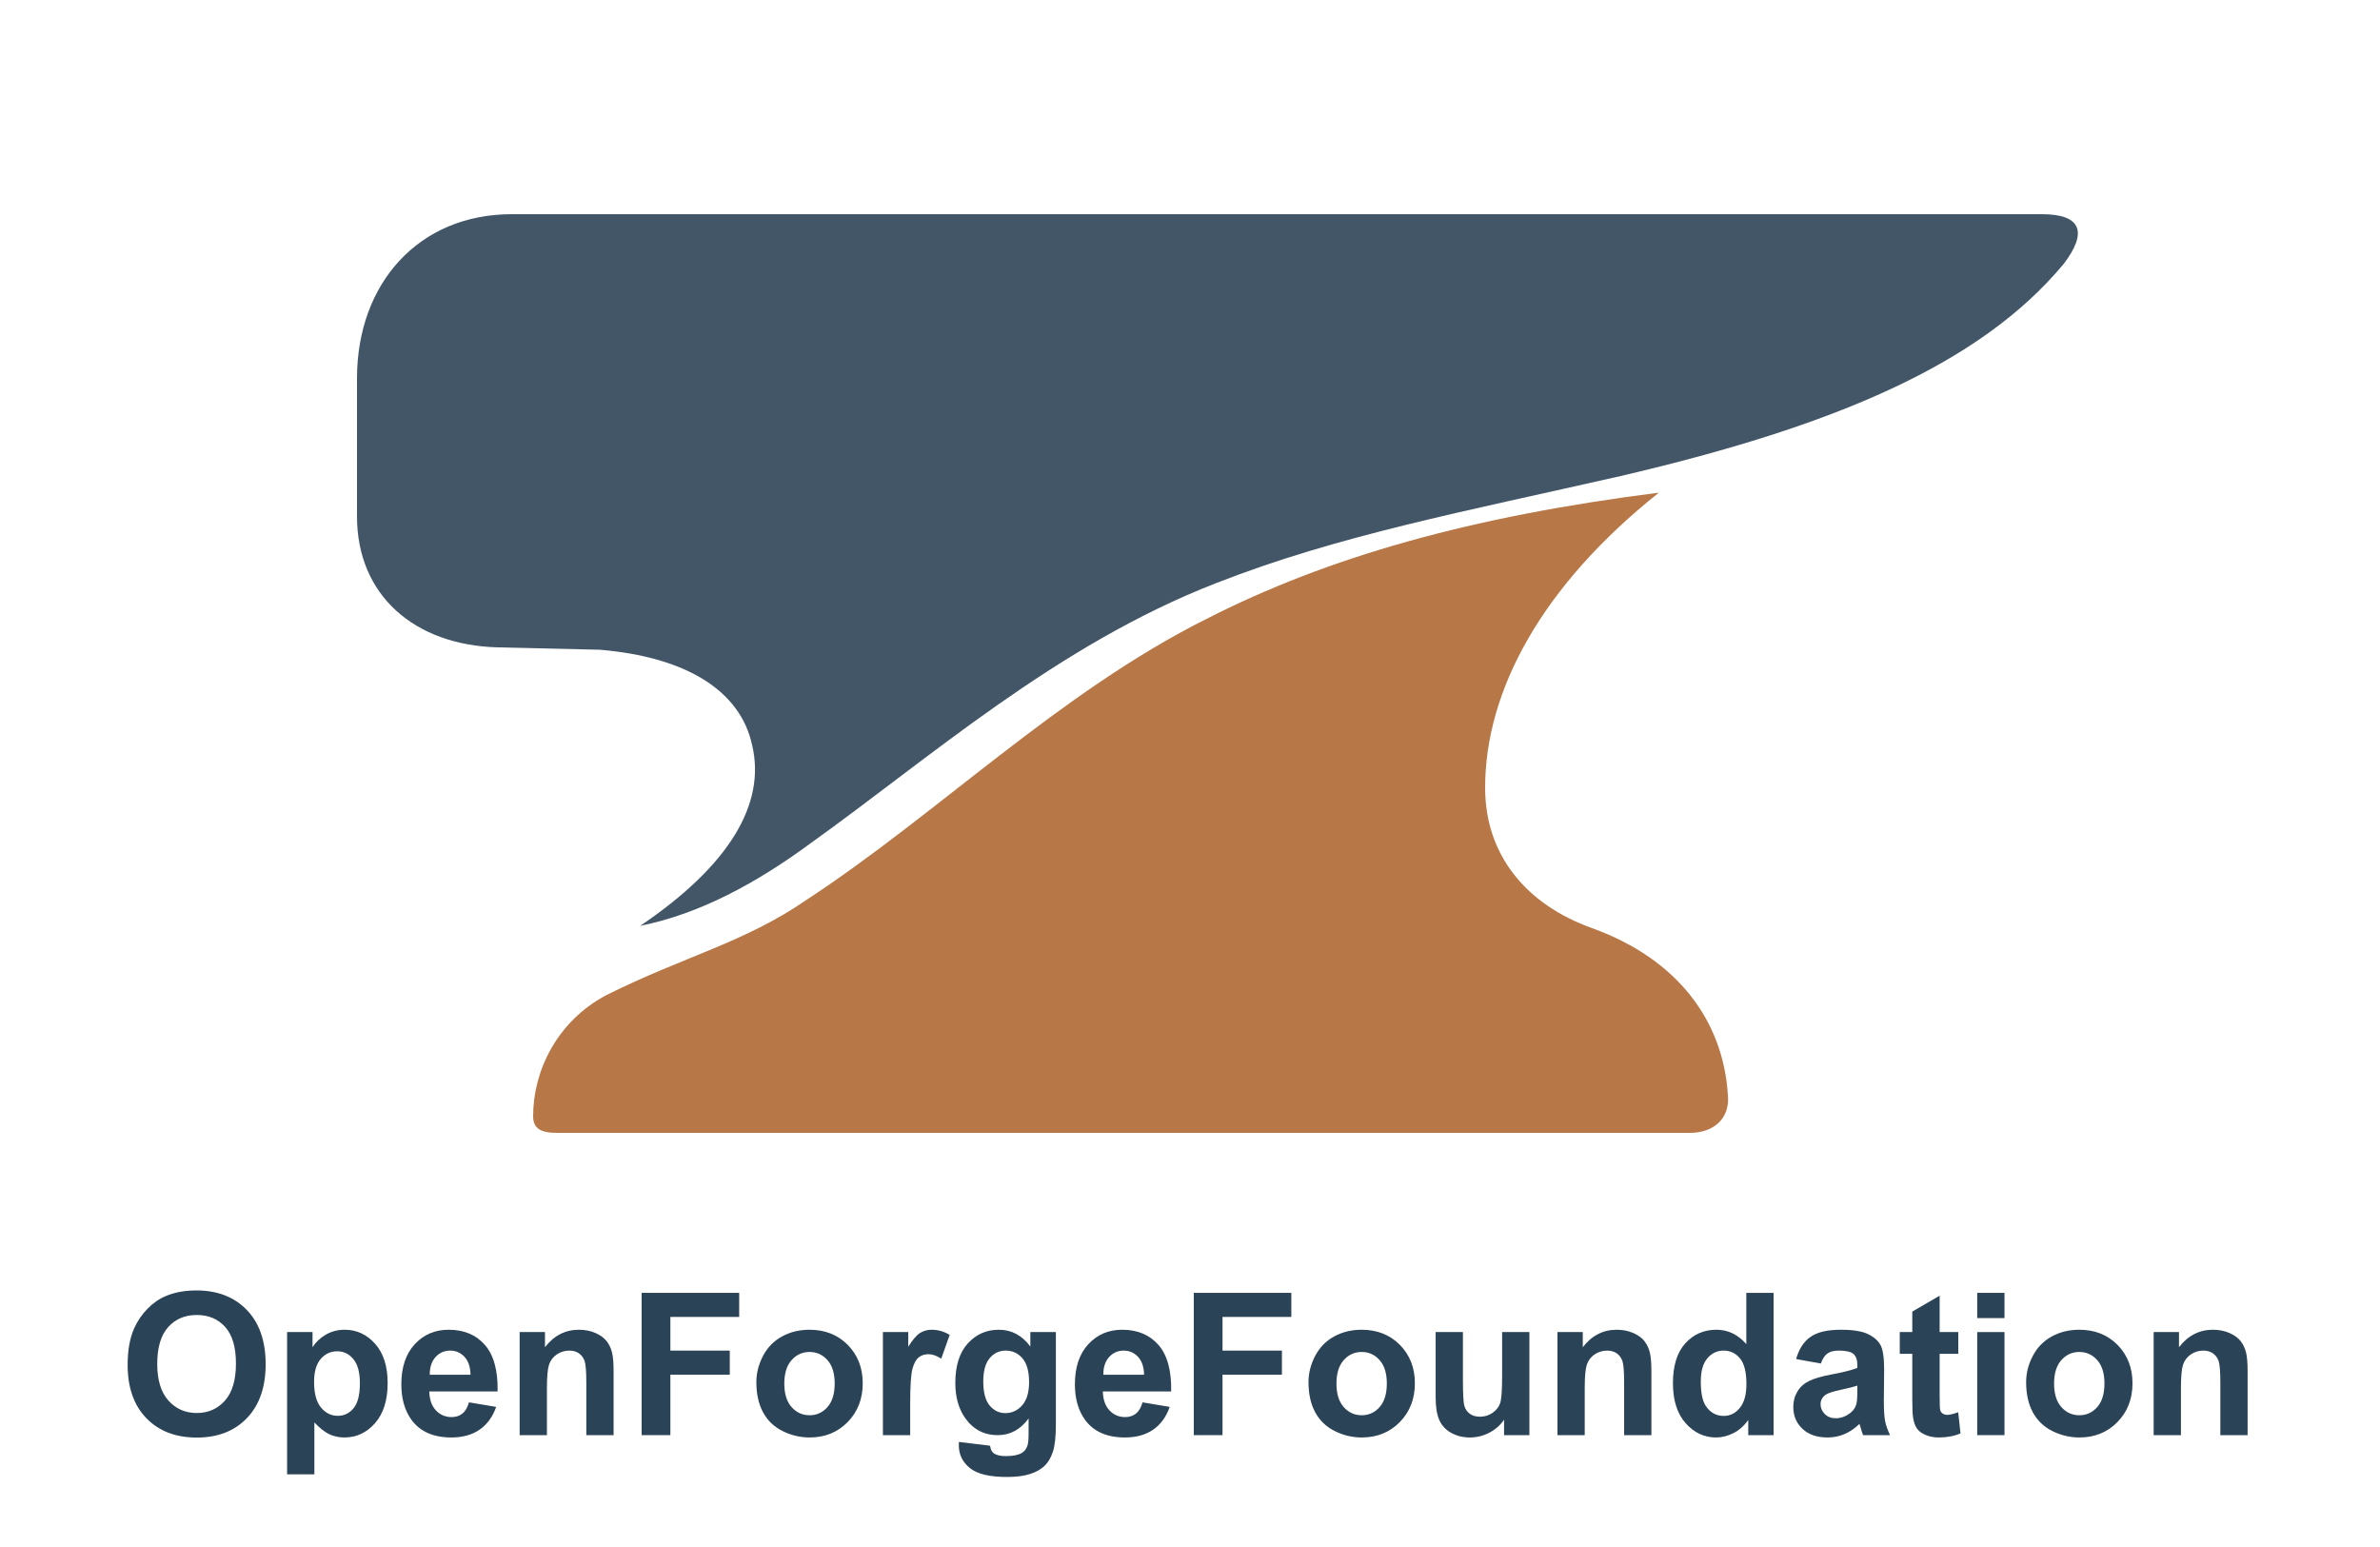
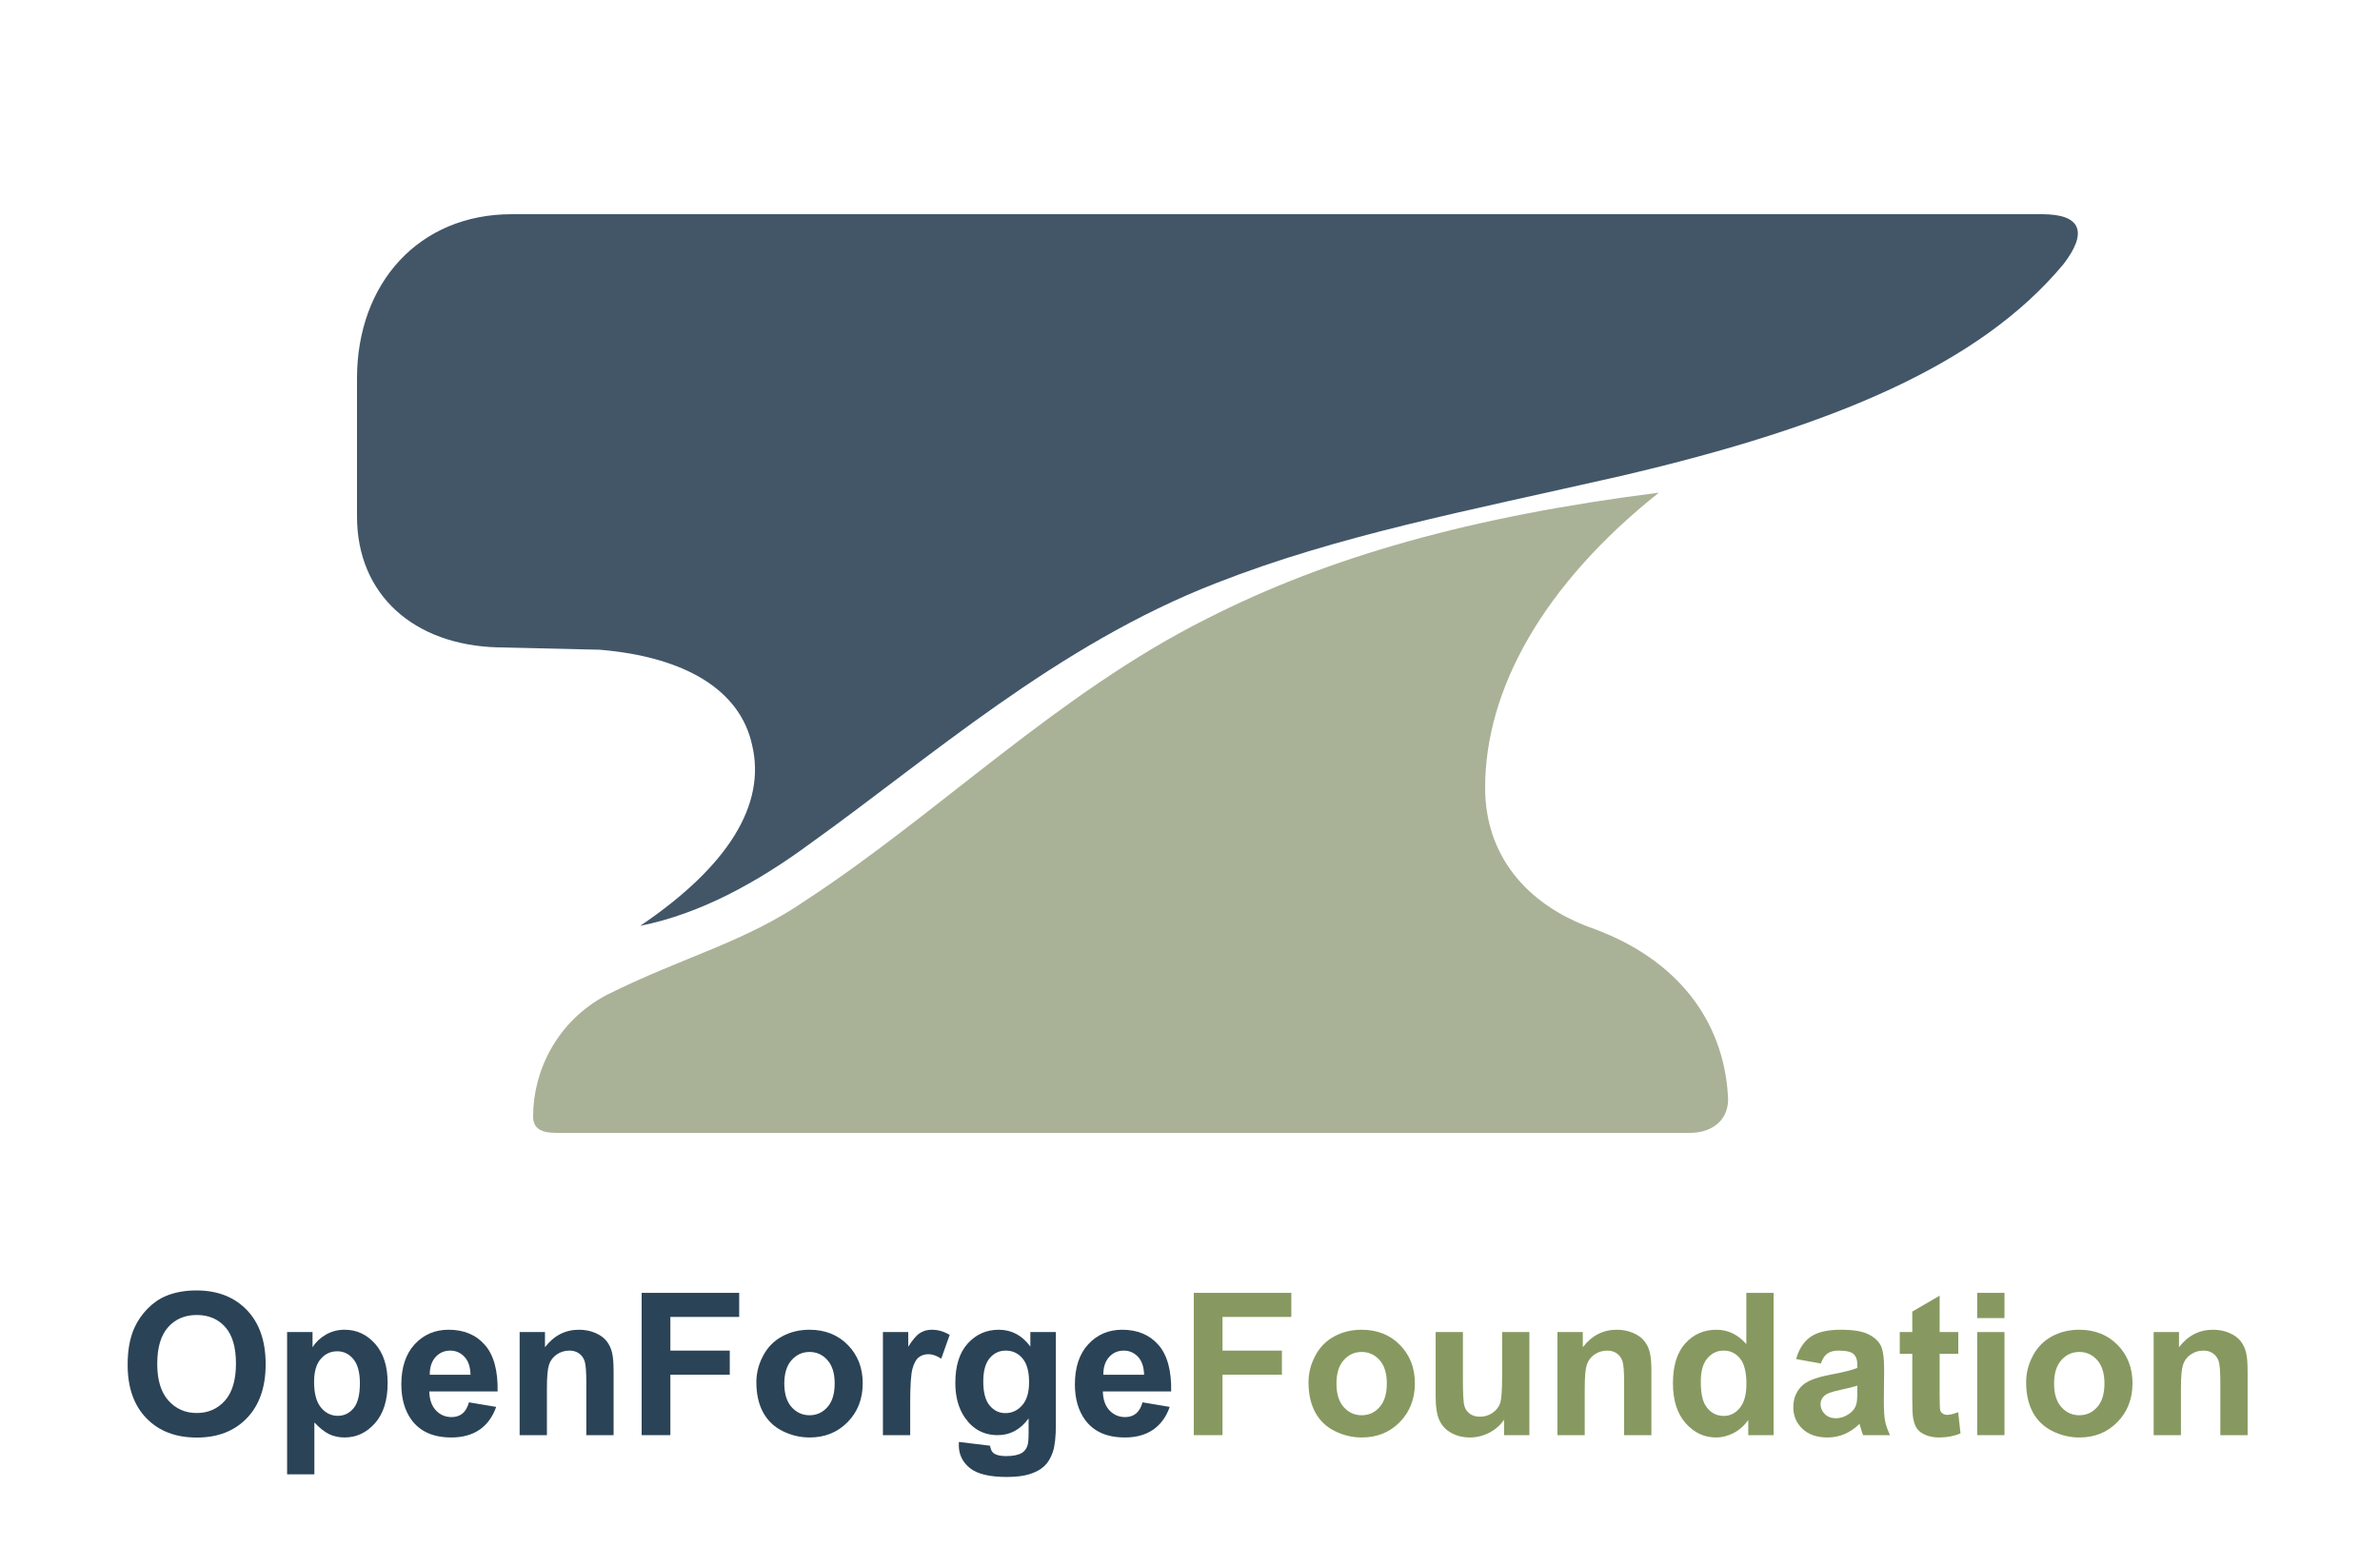
- <svg xmlns="http://www.w3.org/2000/svg" width="1000" height="650" viewBox="0 0 1000 650" role="img" aria-labelledby="title desc">
-   <g id="anvil-slate" fill="#425668">
-     <path id="slate-shape" d="M 215,90 L 858,90 C 875,90 877,98 867,111 C 832,153 771,179 681,200 C 615,215 562,225 511,245 C 444,271 390,319 341,354 C 318,371 294,384 269,389 C 306,364 322,338 316,313 C 311,290 288,276 252,273 L 209,272 C 174,271 150,250 150,217 L 150,159 C 150,119 176,90 215,90 Z" />
+ <svg xmlns="http://www.w3.org/2000/svg" width="1000" height="650" viewBox="0 0 1000 650">
+   <g id="_01_Slate___edit_fill" data-name="01 Slate — edit fill">
+     <path id="slate-shape" d="M215 90 L858 90 C875 90 877 98 867 111 C832 153 771 179 681 200 C615 215 562 225 511 245 C444 271 390 319 341 354 C318 371 294 384 269 389 C306 364 322 338 316 313 C311 290 288 276 252 273 L209 272 C174 271 150 250 150 217 L150 159 C150 119 176 90 215 90 Z" fill="#425668" />
  </g>
-   <g id="anvil-copper" fill="#B77746">
-     <path id="copper-shape" d="M 224,469 C 224,450 234,429 255,418 C 287,402 313,396 339,378 C 394,342 445,291 507,260 C 558,234 618,217 697,207 C 648,246 624,290 624,331 C 624,359 641,380 669,390 C 705,403 724,429 726,460 C 727,470 720,476 710,476 L 234,476 C 227,476 224,474 224,469 Z" />
+   <g id="_02_Copper___edit_fill" data-name="02 Copper — edit fill">
+     <path id="copper-shape" d="M224 469 C224 450 234 429 255 418 C287 402 313 396 339 378 C394 342 445 291 507 260 C558 234 618 217 697 207 C648 246 624 290 624 331 C624 359 641 380 669 390 C705 403 724 429 726 460 C727 470 720 476 710 476 L234 476 C227 476 224 474 224 469 Z" fill="#a9b296" />
  </g>
-   <g id="wordmark" fill="#2B4356" aria-label="OpenForgeFoundation">
-     <g transform="translate(50 603) scale(0.04077934 -0.04077934)">
-       <path transform="translate(0 0)" d="M89 724Q89 948 156 1100Q206 1212 292.5 1301.0Q379 1390 482 1433Q619 1491 798 1491Q1122 1491 1316.5 1290.0Q1511 1089 1511 731Q1511 376 1318.0 175.5Q1125 -25 802 -25Q475 -25 282.0 174.5Q89 374 89 724ZM394 734Q394 485 509.0 356.5Q624 228 801 228Q978 228 1091.5 355.5Q1205 483 1205 738Q1205 990 1094.5 1114.0Q984 1238 801 1238Q618 1238 506.0 1112.5Q394 987 394 734Z" />
-       <path transform="translate(1593 0)" d="M139 1062H401V906Q452 986 539.0 1036.0Q626 1086 732 1086Q917 1086 1046.0 941.0Q1175 796 1175 537Q1175 271 1045.0 123.5Q915 -24 730 -24Q642 -24 570.5 11.0Q499 46 420 131V-404H139ZM417 549Q417 370 488.0 284.5Q559 199 661 199Q759 199 824.0 277.5Q889 356 889 535Q889 702 822.0 783.0Q755 864 656 864Q553 864 485.0 784.5Q417 705 417 549Z" />
-       <path transform="translate(2844 0)" d="M762 338 1042 291Q988 137 871.5 56.5Q755 -24 580 -24Q303 -24 170 157Q65 302 65 523Q65 787 203.0 936.5Q341 1086 552 1086Q789 1086 926.0 929.5Q1063 773 1057 450H353Q356 325 421.0 255.5Q486 186 583 186Q649 186 694.0 222.0Q739 258 762 338ZM778 622Q775 744 715.0 807.5Q655 871 569 871Q477 871 417 804Q357 737 358 622Z" />
-       <path transform="translate(3983 0)" d="M1113 0H832V542Q832 714 814.0 764.5Q796 815 755.5 843.0Q715 871 658 871Q585 871 527.0 831.0Q469 791 447.5 725.0Q426 659 426 481V0H145V1062H406V906Q545 1086 756 1086Q849 1086 926.0 1052.5Q1003 1019 1042.5 967.0Q1082 915 1097.5 849.0Q1113 783 1113 660Z" />
-       <path transform="translate(5234 0)" d="M151 0V1466H1156V1218H447V871H1059V623H447V0Z" />
-       <path transform="translate(6485 0)" d="M82 546Q82 686 151.0 817.0Q220 948 346.5 1017.0Q473 1086 629 1086Q870 1086 1024.0 929.5Q1178 773 1178 534Q1178 293 1022.5 134.5Q867 -24 631 -24Q485 -24 352.5 42.0Q220 108 151.0 235.5Q82 363 82 546ZM370 531Q370 373 445.0 289.0Q520 205 630 205Q740 205 814.5 289.0Q889 373 889 533Q889 689 814.5 773.0Q740 857 630 857Q520 857 445.0 773.0Q370 689 370 531Z" />
-       <path transform="translate(7736 0)" d="M416 0H135V1062H396V911Q463 1018 516.5 1052.0Q570 1086 638 1086Q734 1086 823 1033L736 788Q665 834 604 834Q545 834 504.0 801.5Q463 769 439.5 684.0Q416 599 416 328Z" />
-       <path transform="translate(8533 0)" d="M121 -70 442 -109Q450 -165 479 -186Q519 -216 605 -216Q715 -216 770 -183Q807 -161 826 -112Q839 -77 839 17V172Q713 0 521 0Q307 0 182 181Q84 324 84 537Q84 804 212.5 945.0Q341 1086 532 1086Q729 1086 857 913V1062H1120V109Q1120 -79 1089.0 -172.0Q1058 -265 1002.0 -318.0Q946 -371 852.5 -401.0Q759 -431 616 -431Q346 -431 233.0 -338.5Q120 -246 120 -104Q120 -90 121 -70ZM372 553Q372 384 437.5 305.5Q503 227 599 227Q702 227 773.0 307.5Q844 388 844 546Q844 711 776.0 791.0Q708 871 604 871Q503 871 437.5 792.5Q372 714 372 553Z" />
-       <path transform="translate(9784 0)" d="M762 338 1042 291Q988 137 871.5 56.5Q755 -24 580 -24Q303 -24 170 157Q65 302 65 523Q65 787 203.0 936.5Q341 1086 552 1086Q789 1086 926.0 929.5Q1063 773 1057 450H353Q356 325 421.0 255.5Q486 186 583 186Q649 186 694.0 222.0Q739 258 762 338ZM778 622Q775 744 715.0 807.5Q655 871 569 871Q477 871 417 804Q357 737 358 622Z" />
-       <path transform="translate(10923 0)" d="M151 0V1466H1156V1218H447V871H1059V623H447V0Z" />
-       <path transform="translate(12174 0)" d="M82 546Q82 686 151.0 817.0Q220 948 346.5 1017.0Q473 1086 629 1086Q870 1086 1024.0 929.5Q1178 773 1178 534Q1178 293 1022.5 134.5Q867 -24 631 -24Q485 -24 352.5 42.0Q220 108 151.0 235.5Q82 363 82 546ZM370 531Q370 373 445.0 289.0Q520 205 630 205Q740 205 814.5 289.0Q889 373 889 533Q889 689 814.5 773.0Q740 857 630 857Q520 857 445.0 773.0Q370 689 370 531Z" />
-       <path transform="translate(13425 0)" d="M846 0V159Q788 74 693.5 25.0Q599 -24 494 -24Q387 -24 302.0 23.0Q217 70 179.0 155.0Q141 240 141 390V1062H422V574Q422 350 437.5 299.5Q453 249 494.0 219.5Q535 190 598 190Q670 190 727.0 229.5Q784 269 805.0 327.5Q826 386 826 614V1062H1107V0Z" />
-       <path transform="translate(14676 0)" d="M1113 0H832V542Q832 714 814.0 764.5Q796 815 755.5 843.0Q715 871 658 871Q585 871 527.0 831.0Q469 791 447.5 725.0Q426 659 426 481V0H145V1062H406V906Q545 1086 756 1086Q849 1086 926.0 1052.5Q1003 1019 1042.5 967.0Q1082 915 1097.5 849.0Q1113 783 1113 660Z" />
-       <path transform="translate(15927 0)" d="M1121 0H860V156Q795 65 706.5 20.5Q618 -24 528 -24Q345 -24 214.5 123.5Q84 271 84 535Q84 805 211.0 945.5Q338 1086 532 1086Q710 1086 840 938V1466H1121ZM371 554Q371 384 418 308Q486 198 608 198Q705 198 773.0 280.5Q841 363 841 527Q841 710 775.0 790.5Q709 871 606 871Q506 871 438.5 791.5Q371 712 371 554Z" />
-       <path transform="translate(17178 0)" d="M357 738 102 784Q145 938 250.0 1012.0Q355 1086 562 1086Q750 1086 842.0 1041.5Q934 997 971.5 928.5Q1009 860 1009 677L1006 349Q1006 209 1019.5 142.5Q1033 76 1070 0H792Q781 28 765 83Q758 108 755 116Q683 46 601.0 11.0Q519 -24 426 -24Q262 -24 167.5 65.0Q73 154 73 290Q73 380 116.0 450.5Q159 521 236.5 558.5Q314 596 460 624Q657 661 733 693V721Q733 802 693.0 836.5Q653 871 542 871Q467 871 425.0 841.5Q383 812 357 738ZM733 510Q679 492 562.0 467.0Q445 442 409 418Q354 379 354 319Q354 260 398.0 217.0Q442 174 510 174Q586 174 655 224Q706 262 722 317Q733 353 733 454Z" />
-       <path transform="translate(18317 0)" d="M634 1062V838H442V410Q442 280 447.5 258.5Q453 237 472.5 223.0Q492 209 520 209Q559 209 633 236L657 18Q559 -24 435 -24Q359 -24 298.0 1.5Q237 27 208.5 67.5Q180 108 169 177Q160 226 160 375V838H31V1062H160V1273L442 1437V1062Z" />
-       <path transform="translate(18999 0)" d="M147 1206V1466H428V1206ZM147 0V1062H428V0Z" />
-       <path transform="translate(19568 0)" d="M82 546Q82 686 151.0 817.0Q220 948 346.5 1017.0Q473 1086 629 1086Q870 1086 1024.0 929.5Q1178 773 1178 534Q1178 293 1022.5 134.5Q867 -24 631 -24Q485 -24 352.5 42.0Q220 108 151.0 235.5Q82 363 82 546ZM370 531Q370 373 445.0 289.0Q520 205 630 205Q740 205 814.5 289.0Q889 373 889 533Q889 689 814.5 773.0Q740 857 630 857Q520 857 445.0 773.0Q370 689 370 531Z" />
-       <path transform="translate(20819 0)" d="M1113 0H832V542Q832 714 814.0 764.5Q796 815 755.5 843.0Q715 871 658 871Q585 871 527.0 831.0Q469 791 447.5 725.0Q426 659 426 481V0H145V1062H406V906Q545 1086 756 1086Q849 1086 926.0 1052.5Q1003 1019 1042.5 967.0Q1082 915 1097.5 849.0Q1113 783 1113 660Z" />
+   <g id="_03_Wordmark___edit_fill" data-name="03 Wordmark — edit fill">
+     <g>
+       <path d="M53.629 573.476 C53.629 567.386 54.54 562.275 56.362 558.143 C57.721 555.098 59.576 552.366 61.928 549.946 C64.28 547.527 66.855 545.732 69.656 544.563 C73.38 542.986 77.676 542.198 82.542 542.198 C91.35 542.198 98.398 544.93 103.686 550.395 C108.974 555.859 111.618 563.458 111.618 573.19 C111.618 582.841 108.994 590.392 103.747 595.843 C98.5 601.294 91.486 604.019 82.705 604.019 C73.815 604.019 66.747 601.308 61.5 595.884 C56.253 590.46 53.629 582.991 53.629 573.476 Z M66.067 573.068 C66.067 579.837 67.63 584.969 70.757 588.462 C73.883 591.956 77.852 593.702 82.664 593.702 C87.476 593.702 91.425 591.969 94.511 588.503 C97.596 585.037 99.139 579.837 99.139 572.905 C99.139 566.054 97.637 560.943 94.633 557.572 C91.629 554.201 87.639 552.515 82.664 552.515 C77.689 552.515 73.679 554.221 70.634 557.633 C67.589 561.045 66.067 566.19 66.067 573.068 Z" fill="#2b4356" />
+       <path d="M120.63 559.692 L131.314 559.692 L131.314 566.054 C132.7 563.879 134.576 562.112 136.942 560.753 C139.307 559.393 141.93 558.714 144.812 558.714 C149.841 558.714 154.11 560.685 157.617 564.627 C161.124 568.569 162.877 574.06 162.877 581.101 C162.877 588.333 161.11 593.954 157.576 597.964 C154.042 601.974 149.76 603.979 144.73 603.979 C142.338 603.979 140.17 603.503 138.226 602.551 C136.282 601.6 134.237 599.969 132.089 597.658 L132.089 619.475 L120.63 619.475 Z M131.966 580.612 C131.966 585.478 132.932 589.074 134.862 591.398 C136.792 593.723 139.144 594.885 141.917 594.885 C144.581 594.885 146.797 593.818 148.564 591.684 C150.331 589.55 151.214 586.049 151.214 581.183 C151.214 576.643 150.304 573.272 148.482 571.07 C146.661 568.868 144.404 567.767 141.713 567.767 C138.913 567.767 136.588 568.847 134.739 571.009 C132.891 573.17 131.966 576.371 131.966 580.612 Z" fill="#2b4356" />
+       <path d="M197.05 589.217 L208.469 591.133 C207 595.32 204.683 598.507 201.516 600.696 C198.348 602.884 194.386 603.979 189.628 603.979 C182.098 603.979 176.525 601.518 172.909 596.598 C170.054 592.656 168.627 587.681 168.627 581.672 C168.627 574.495 170.503 568.874 174.255 564.81 C178.006 560.746 182.75 558.714 188.487 558.714 C194.93 558.714 200.014 560.841 203.738 565.096 C207.463 569.35 209.243 575.868 209.08 584.649 L180.372 584.649 C180.453 588.048 181.377 590.691 183.145 592.581 C184.912 594.47 187.114 595.415 189.751 595.415 C191.545 595.415 193.054 594.926 194.277 593.947 C195.501 592.968 196.425 591.391 197.05 589.217 Z M197.703 577.635 C197.621 574.319 196.765 571.797 195.134 570.071 C193.502 568.344 191.518 567.481 189.18 567.481 C186.679 567.481 184.613 568.392 182.981 570.213 C181.35 572.035 180.548 574.509 180.575 577.635 Z" fill="#2b4356" />
+       <path d="M257.812 603 L246.353 603 L246.353 580.898 C246.353 576.222 246.108 573.197 245.618 571.824 C245.129 570.451 244.334 569.384 243.233 568.623 C242.132 567.862 240.807 567.481 239.257 567.481 C237.272 567.481 235.492 568.025 233.915 569.112 C232.338 570.2 231.257 571.641 230.673 573.435 C230.088 575.229 229.796 578.546 229.796 583.385 L229.796 603 L218.337 603 L218.337 559.692 L228.981 559.692 L228.981 566.054 C232.759 561.16 237.517 558.714 243.253 558.714 C245.782 558.714 248.092 559.169 250.186 560.08 C252.279 560.99 253.863 562.153 254.937 563.566 C256.01 564.98 256.758 566.584 257.179 568.378 C257.601 570.173 257.812 572.742 257.812 576.086 Z" fill="#2b4356" />
+       <polygon points="269.597,603 269.597,543.217 310.58,543.217 310.58,553.331 281.667,553.331 281.667,567.481 306.624,567.481 306.624,577.594 281.667,577.594 281.667,603" fill="#2b4356" />
+       <path d="M317.798 580.734 C317.798 576.928 318.736 573.245 320.612 569.683 C322.488 566.122 325.145 563.403 328.584 561.527 C332.023 559.652 335.863 558.714 340.104 558.714 C346.656 558.714 352.025 560.841 356.212 565.096 C360.399 569.35 362.492 574.726 362.492 581.224 C362.492 587.776 360.378 593.206 356.151 597.515 C351.923 601.824 346.602 603.979 340.186 603.979 C336.217 603.979 332.431 603.082 328.829 601.287 C325.227 599.493 322.488 596.863 320.612 593.396 C318.736 589.93 317.798 585.71 317.798 580.734 Z M329.542 581.346 C329.542 585.642 330.562 588.931 332.601 591.215 C334.64 593.498 337.155 594.64 340.145 594.64 C343.135 594.64 345.643 593.498 347.669 591.215 C349.694 588.931 350.707 585.614 350.707 581.265 C350.707 577.024 349.694 573.761 347.669 571.478 C345.643 569.194 343.135 568.052 340.145 568.052 C337.155 568.052 334.64 569.194 332.601 571.478 C330.562 573.761 329.542 577.051 329.542 581.346 Z" fill="#2b4356" />
+       <path d="M382.433 603 L370.974 603 L370.974 559.692 L381.618 559.692 L381.618 565.85 C383.439 562.941 385.077 561.024 386.531 560.1 C387.986 559.176 389.638 558.714 391.486 558.714 C394.096 558.714 396.611 559.434 399.03 560.875 L395.483 570.866 C393.552 569.615 391.758 568.99 390.1 568.99 C388.496 568.99 387.136 569.432 386.022 570.315 C384.907 571.199 384.03 572.796 383.391 575.107 C382.753 577.418 382.433 582.257 382.433 589.624 Z" fill="#2b4356" />
+       <path d="M402.904 605.855 L415.995 607.445 C416.212 608.967 416.715 610.014 417.503 610.585 C418.591 611.401 420.304 611.808 422.642 611.808 C425.632 611.808 427.875 611.36 429.37 610.463 C430.376 609.865 431.137 608.899 431.654 607.567 C432.007 606.616 432.184 604.862 432.184 602.307 L432.184 595.986 C428.758 600.662 424.436 603 419.216 603 C413.398 603 408.79 600.54 405.392 595.619 C402.728 591.731 401.396 586.892 401.396 581.101 C401.396 573.843 403.142 568.297 406.636 564.464 C410.129 560.63 414.472 558.714 419.665 558.714 C425.02 558.714 429.438 561.065 432.918 565.768 L432.918 559.692 L443.643 559.692 L443.643 598.555 C443.643 603.666 443.222 607.486 442.379 610.014 C441.536 612.542 440.353 614.527 438.831 615.968 C437.309 617.409 435.276 618.537 432.734 619.353 C430.193 620.168 426.978 620.576 423.09 620.576 C415.75 620.576 410.544 619.319 407.472 616.804 C404.4 614.289 402.864 611.101 402.864 607.241 C402.864 606.86 402.877 606.398 402.904 605.855 Z M413.14 580.449 C413.14 585.043 414.03 588.408 415.811 590.542 C417.592 592.676 419.787 593.743 422.397 593.743 C425.197 593.743 427.562 592.649 429.493 590.46 C431.423 588.272 432.388 585.03 432.388 580.734 C432.388 576.249 431.464 572.918 429.615 570.744 C427.766 568.569 425.428 567.481 422.601 567.481 C419.855 567.481 417.592 568.548 415.811 570.682 C414.03 572.816 413.14 576.072 413.14 580.449 Z" fill="#2b4356" />
+       <path d="M480.059 589.217 L491.477 591.133 C490.009 595.32 487.691 598.507 484.524 600.696 C481.357 602.884 477.395 603.979 472.637 603.979 C465.106 603.979 459.533 601.518 455.918 596.598 C453.063 592.656 451.636 587.681 451.636 581.672 C451.636 574.495 453.512 568.874 457.263 564.81 C461.015 560.746 465.759 558.714 471.495 558.714 C477.938 558.714 483.022 560.841 486.747 565.096 C490.471 569.35 492.252 575.868 492.089 584.649 L463.38 584.649 C463.462 588.048 464.386 590.691 466.153 592.581 C467.92 594.47 470.122 595.415 472.759 595.415 C474.554 595.415 476.063 594.926 477.286 593.947 C478.509 592.968 479.434 591.391 480.059 589.217 Z M480.711 577.635 C480.63 574.319 479.773 571.797 478.142 570.071 C476.511 568.344 474.526 567.481 472.188 567.481 C469.687 567.481 467.621 568.392 465.99 570.213 C464.359 572.035 463.557 574.509 463.584 577.635 Z" fill="#2b4356" />
+     </g>
+     <g>
+       <polygon points="501.59,603 501.59,543.217 542.574,543.217 542.574,553.331 513.661,553.331 513.661,567.481 538.618,567.481 538.618,577.594 513.661,577.594 513.661,603" fill="#879960" />
+       <path d="M549.792 580.734 C549.792 576.928 550.729 573.245 552.605 569.683 C554.481 566.122 557.139 563.403 560.578 561.527 C564.017 559.652 567.857 558.714 572.098 558.714 C578.65 558.714 584.019 560.841 588.206 565.096 C592.392 569.35 594.486 574.726 594.486 581.224 C594.486 587.776 592.372 593.206 588.145 597.515 C583.917 601.824 578.595 603.979 572.179 603.979 C568.21 603.979 564.425 603.082 560.822 601.287 C557.22 599.493 554.481 596.863 552.605 593.396 C550.729 589.93 549.792 585.71 549.792 580.734 Z M561.536 581.346 C561.536 585.642 562.555 588.931 564.594 591.215 C566.633 593.498 569.148 594.64 572.139 594.64 C575.129 594.64 577.637 593.498 579.662 591.215 C581.688 588.931 582.7 585.614 582.7 581.265 C582.7 577.024 581.688 573.761 579.662 571.478 C577.637 569.194 575.129 568.052 572.139 568.052 C569.148 568.052 566.633 569.194 564.594 571.478 C562.555 573.761 561.536 577.051 561.536 581.346 Z" fill="#879960" />
+       <path d="M631.962 603 L631.962 596.516 C630.385 598.827 628.312 600.648 625.743 601.981 C623.174 603.313 620.462 603.979 617.608 603.979 C614.699 603.979 612.089 603.34 609.778 602.062 C607.467 600.784 605.795 598.99 604.762 596.679 C603.729 594.368 603.212 591.174 603.212 587.096 L603.212 559.692 L614.671 559.692 L614.671 579.593 C614.671 585.682 614.882 589.414 615.304 590.787 C615.725 592.159 616.493 593.247 617.608 594.049 C618.722 594.851 620.136 595.252 621.849 595.252 C623.806 595.252 625.56 594.715 627.109 593.641 C628.659 592.567 629.719 591.235 630.29 589.645 C630.861 588.054 631.146 584.16 631.146 577.961 L631.146 559.692 L642.605 559.692 L642.605 603 Z" fill="#879960" />
+       <path d="M693.865 603 L682.406 603 L682.406 580.898 C682.406 576.222 682.161 573.197 681.672 571.824 C681.183 570.451 680.387 569.384 679.286 568.623 C678.185 567.862 676.86 567.481 675.31 567.481 C673.326 567.481 671.545 568.025 669.968 569.112 C668.391 570.2 667.311 571.641 666.726 573.435 C666.142 575.229 665.85 578.546 665.85 583.385 L665.85 603 L654.391 603 L654.391 559.692 L665.034 559.692 L665.034 566.054 C668.813 561.16 673.57 558.714 679.307 558.714 C681.835 558.714 684.146 559.169 686.239 560.08 C688.333 560.99 689.916 562.153 690.99 563.566 C692.064 564.98 692.811 566.584 693.233 568.378 C693.654 570.173 693.865 572.742 693.865 576.086 Z" fill="#879960" />
+       <path d="M745.206 603 L734.563 603 L734.563 596.638 C732.796 599.112 730.709 600.954 728.303 602.164 C725.897 603.374 723.471 603.979 721.024 603.979 C716.049 603.979 711.787 601.974 708.24 597.964 C704.692 593.954 702.918 588.36 702.918 581.183 C702.918 573.843 704.644 568.263 708.097 564.443 C711.55 560.623 715.913 558.714 721.187 558.714 C726.026 558.714 730.213 560.725 733.747 564.749 L733.747 543.217 L745.206 543.217 Z M714.622 580.408 C714.622 585.03 715.261 588.374 716.538 590.44 C718.387 593.43 720.97 594.926 724.286 594.926 C726.923 594.926 729.166 593.804 731.015 591.561 C732.864 589.319 733.788 585.968 733.788 581.509 C733.788 576.534 732.891 572.952 731.096 570.764 C729.302 568.575 727.005 567.481 724.205 567.481 C721.486 567.481 719.209 568.562 717.374 570.723 C715.539 572.884 714.622 576.113 714.622 580.408 Z" fill="#879960" />
+       <path d="M765.066 572.905 L754.667 571.029 C755.836 566.842 757.848 563.743 760.702 561.731 C763.557 559.72 767.798 558.714 773.425 558.714 C778.536 558.714 782.343 559.319 784.844 560.528 C787.345 561.738 789.105 563.274 790.125 565.136 C791.144 566.999 791.654 570.417 791.654 575.392 L791.531 588.768 C791.531 592.574 791.715 595.381 792.082 597.189 C792.449 598.997 793.135 600.934 794.141 603 L782.805 603 C782.506 602.239 782.139 601.111 781.704 599.615 C781.513 598.936 781.377 598.487 781.296 598.27 C779.338 600.173 777.245 601.6 775.016 602.551 C772.787 603.503 770.408 603.979 767.879 603.979 C763.421 603.979 759.907 602.769 757.338 600.349 C754.769 597.93 753.484 594.871 753.484 591.174 C753.484 588.727 754.069 586.546 755.238 584.629 C756.407 582.712 758.045 581.244 760.152 580.225 C762.259 579.205 765.297 578.315 769.266 577.554 C774.622 576.548 778.333 575.61 780.399 574.74 L780.399 573.598 C780.399 571.396 779.855 569.826 778.768 568.888 C777.68 567.95 775.628 567.481 772.61 567.481 C770.571 567.481 768.98 567.882 767.839 568.684 C766.697 569.486 765.773 570.893 765.066 572.905 Z M780.399 582.203 C778.931 582.692 776.606 583.276 773.425 583.956 C770.245 584.636 768.165 585.302 767.186 585.954 C765.691 587.014 764.943 588.36 764.943 589.991 C764.943 591.595 765.541 592.982 766.738 594.151 C767.934 595.32 769.456 595.904 771.305 595.904 C773.371 595.904 775.342 595.225 777.218 593.865 C778.604 592.832 779.515 591.568 779.95 590.073 C780.249 589.094 780.399 587.232 780.399 584.486 Z" fill="#879960" />
+       <path d="M822.809 559.692 L822.809 568.827 L814.98 568.827 L814.98 586.28 C814.98 589.815 815.054 591.874 815.204 592.459 C815.353 593.043 815.693 593.526 816.223 593.906 C816.753 594.287 817.399 594.477 818.16 594.477 C819.221 594.477 820.757 594.11 822.768 593.376 L823.747 602.266 C821.083 603.408 818.065 603.979 814.694 603.979 C812.628 603.979 810.766 603.632 809.107 602.939 C807.449 602.246 806.232 601.348 805.458 600.247 C804.683 599.146 804.146 597.658 803.847 595.782 C803.602 594.45 803.48 591.758 803.48 587.708 L803.48 568.827 L798.219 568.827 L798.219 559.692 L803.48 559.692 L803.48 551.088 L814.98 544.4 L814.98 559.692 Z" fill="#879960" />
+       <path d="M830.761 553.82 L830.761 543.217 L842.22 543.217 L842.22 553.82 Z M830.761 603 L830.761 559.692 L842.22 559.692 L842.22 603 Z" fill="#879960" />
+       <path d="M851.314 580.734 C851.314 576.928 852.252 573.245 854.128 569.683 C856.004 566.122 858.661 563.403 862.1 561.527 C865.539 559.652 869.379 558.714 873.62 558.714 C880.172 558.714 885.541 560.841 889.728 565.096 C893.915 569.35 896.008 574.726 896.008 581.224 C896.008 587.776 893.894 593.206 889.667 597.515 C885.439 601.824 880.118 603.979 873.702 603.979 C869.733 603.979 865.947 603.082 862.345 601.287 C858.743 599.493 856.004 596.863 854.128 593.396 C852.252 589.93 851.314 585.71 851.314 580.734 Z M863.058 581.346 C863.058 585.642 864.078 588.931 866.117 591.215 C868.156 593.498 870.671 594.64 873.661 594.64 C876.652 594.64 879.159 593.498 881.185 591.215 C883.21 588.931 884.223 585.614 884.223 581.265 C884.223 577.024 883.21 573.761 881.185 571.478 C879.159 569.194 876.652 568.052 873.661 568.052 C870.671 568.052 868.156 569.194 866.117 571.478 C864.078 573.761 863.058 577.051 863.058 581.346 Z" fill="#879960" />
+       <path d="M944.372 603 L932.913 603 L932.913 580.898 C932.913 576.222 932.669 573.197 932.179 571.824 C931.69 570.451 930.895 569.384 929.794 568.623 C928.693 567.862 927.367 567.481 925.818 567.481 C923.833 567.481 922.053 568.025 920.476 569.112 C918.899 570.2 917.818 571.641 917.234 573.435 C916.649 575.229 916.357 578.546 916.357 583.385 L916.357 603 L904.898 603 L904.898 559.692 L915.541 559.692 L915.541 566.054 C919.32 561.16 924.078 558.714 929.814 558.714 C932.343 558.714 934.653 559.169 936.747 560.08 C938.84 560.99 940.424 562.153 941.497 563.566 C942.571 564.98 943.319 566.584 943.74 568.378 C944.162 570.173 944.372 572.742 944.372 576.086 Z" fill="#879960" />
    </g>
  </g>
</svg>
